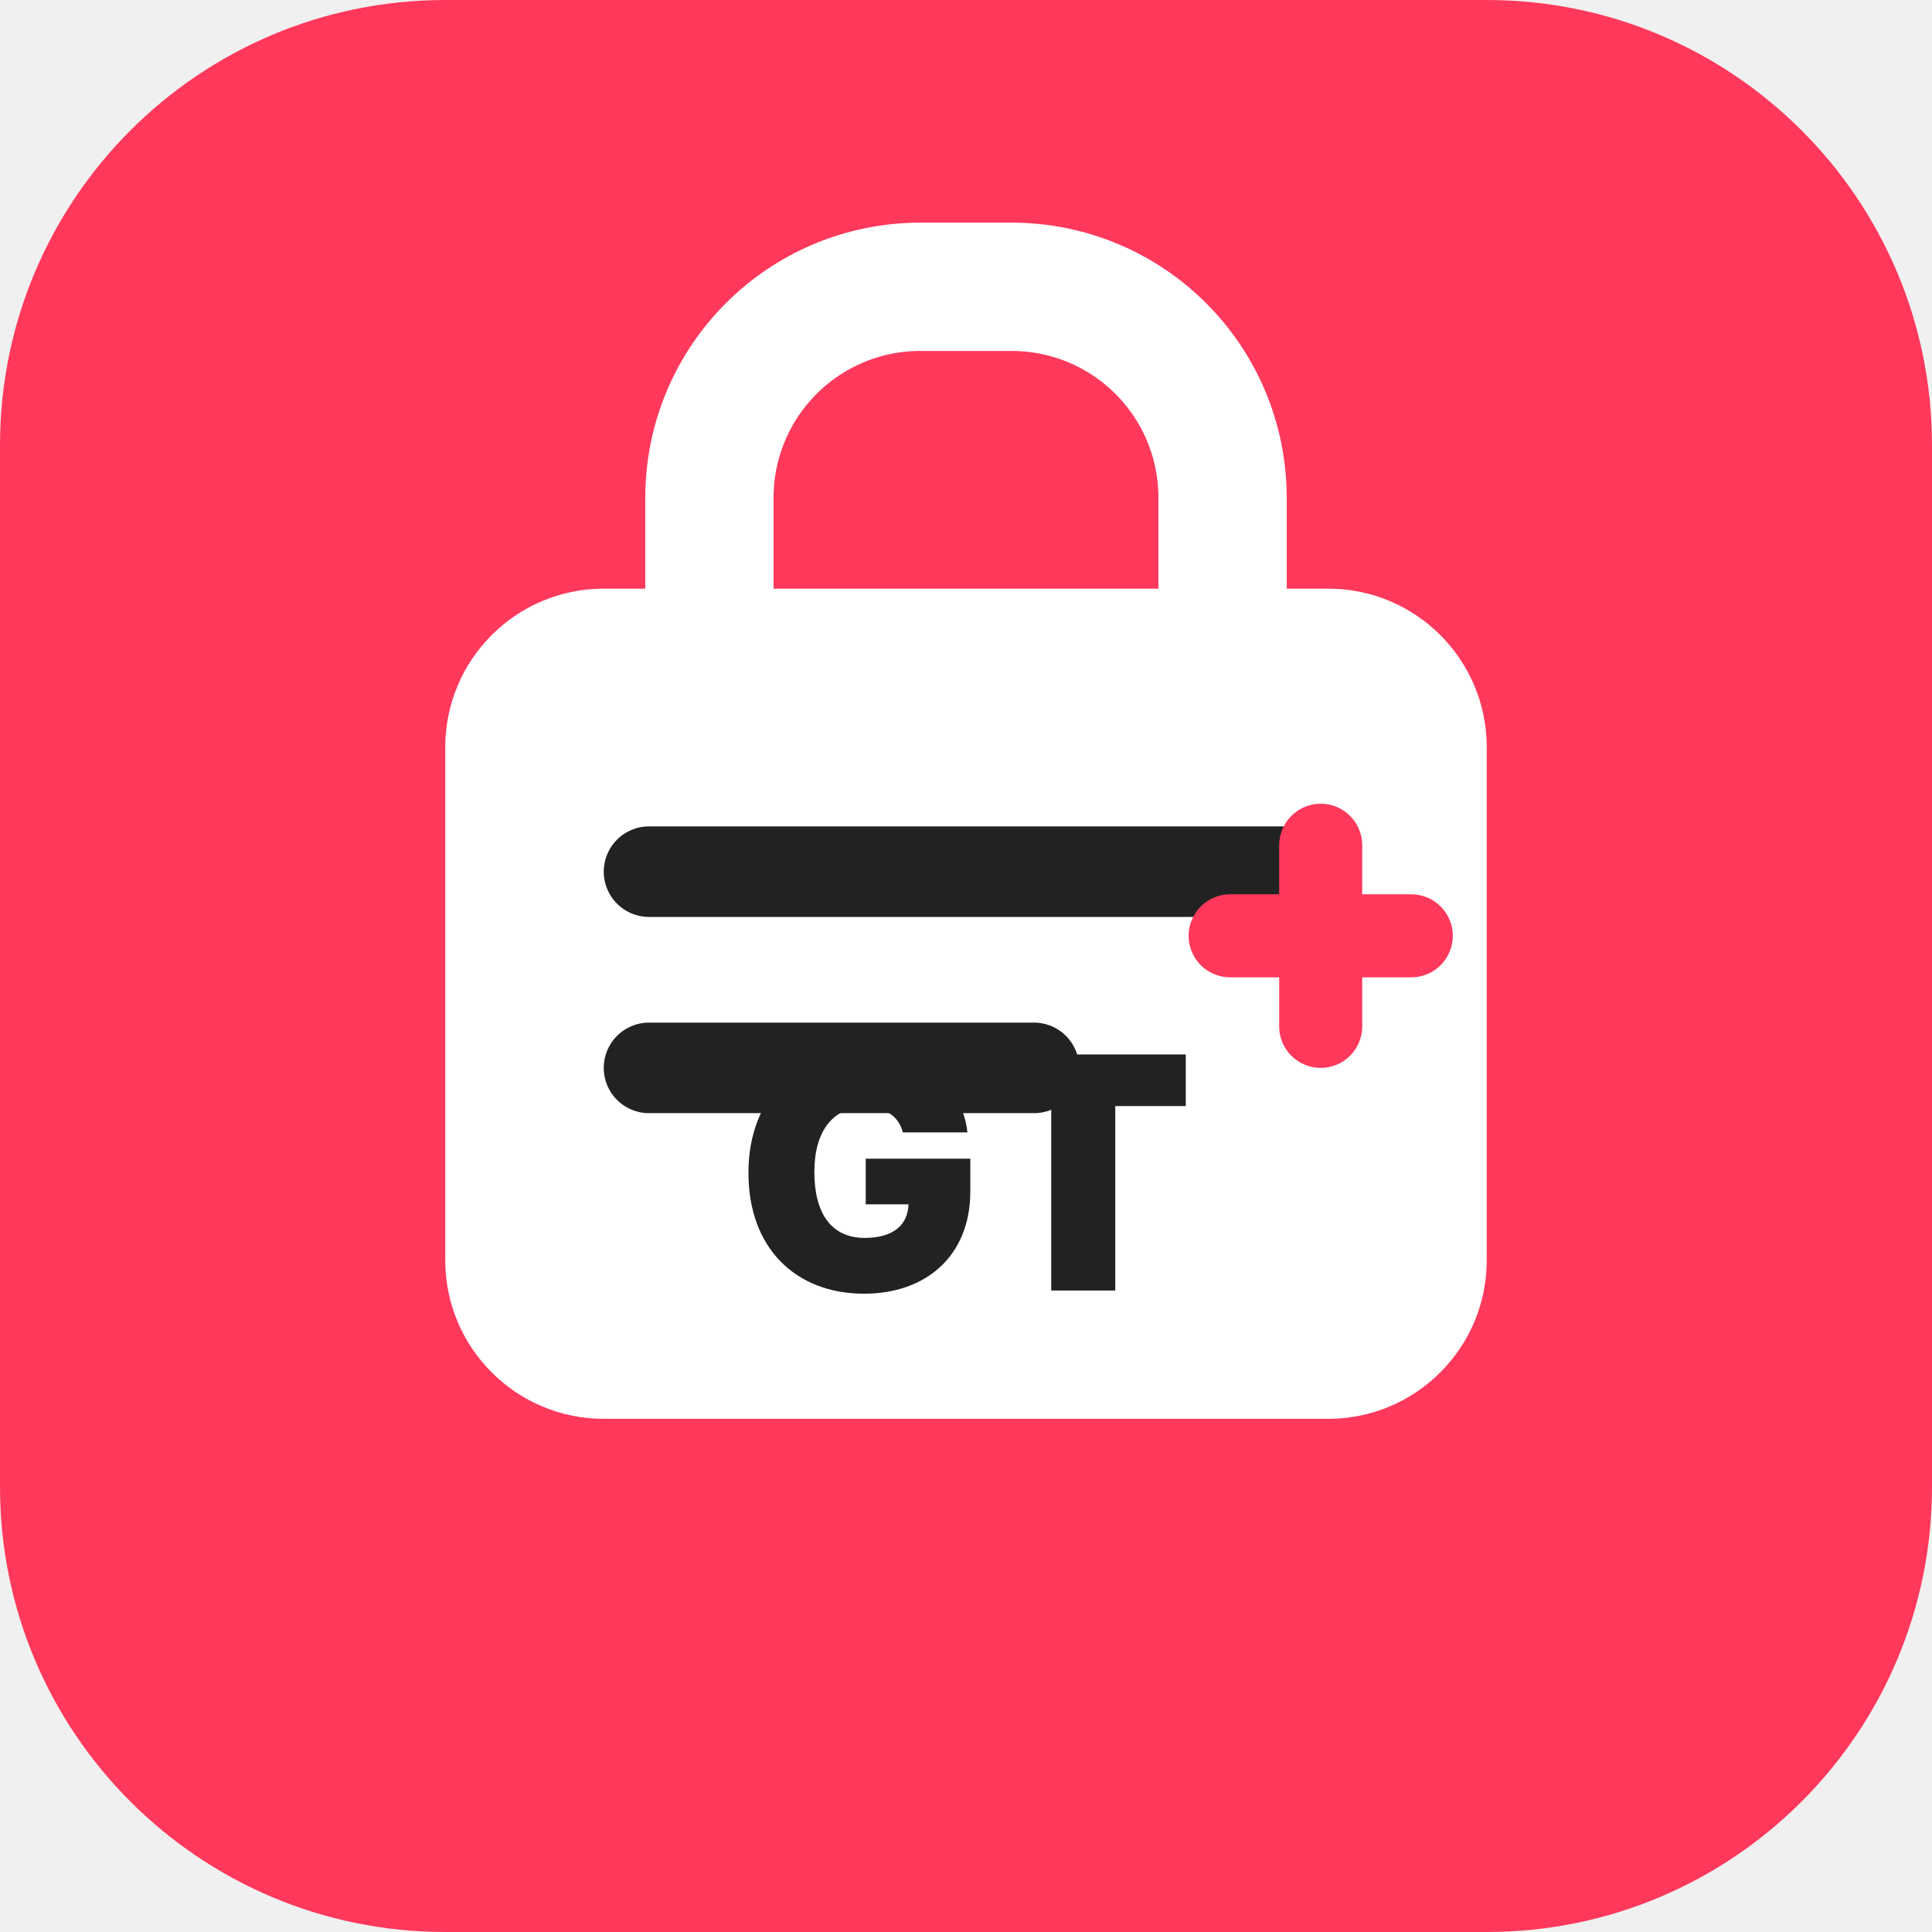
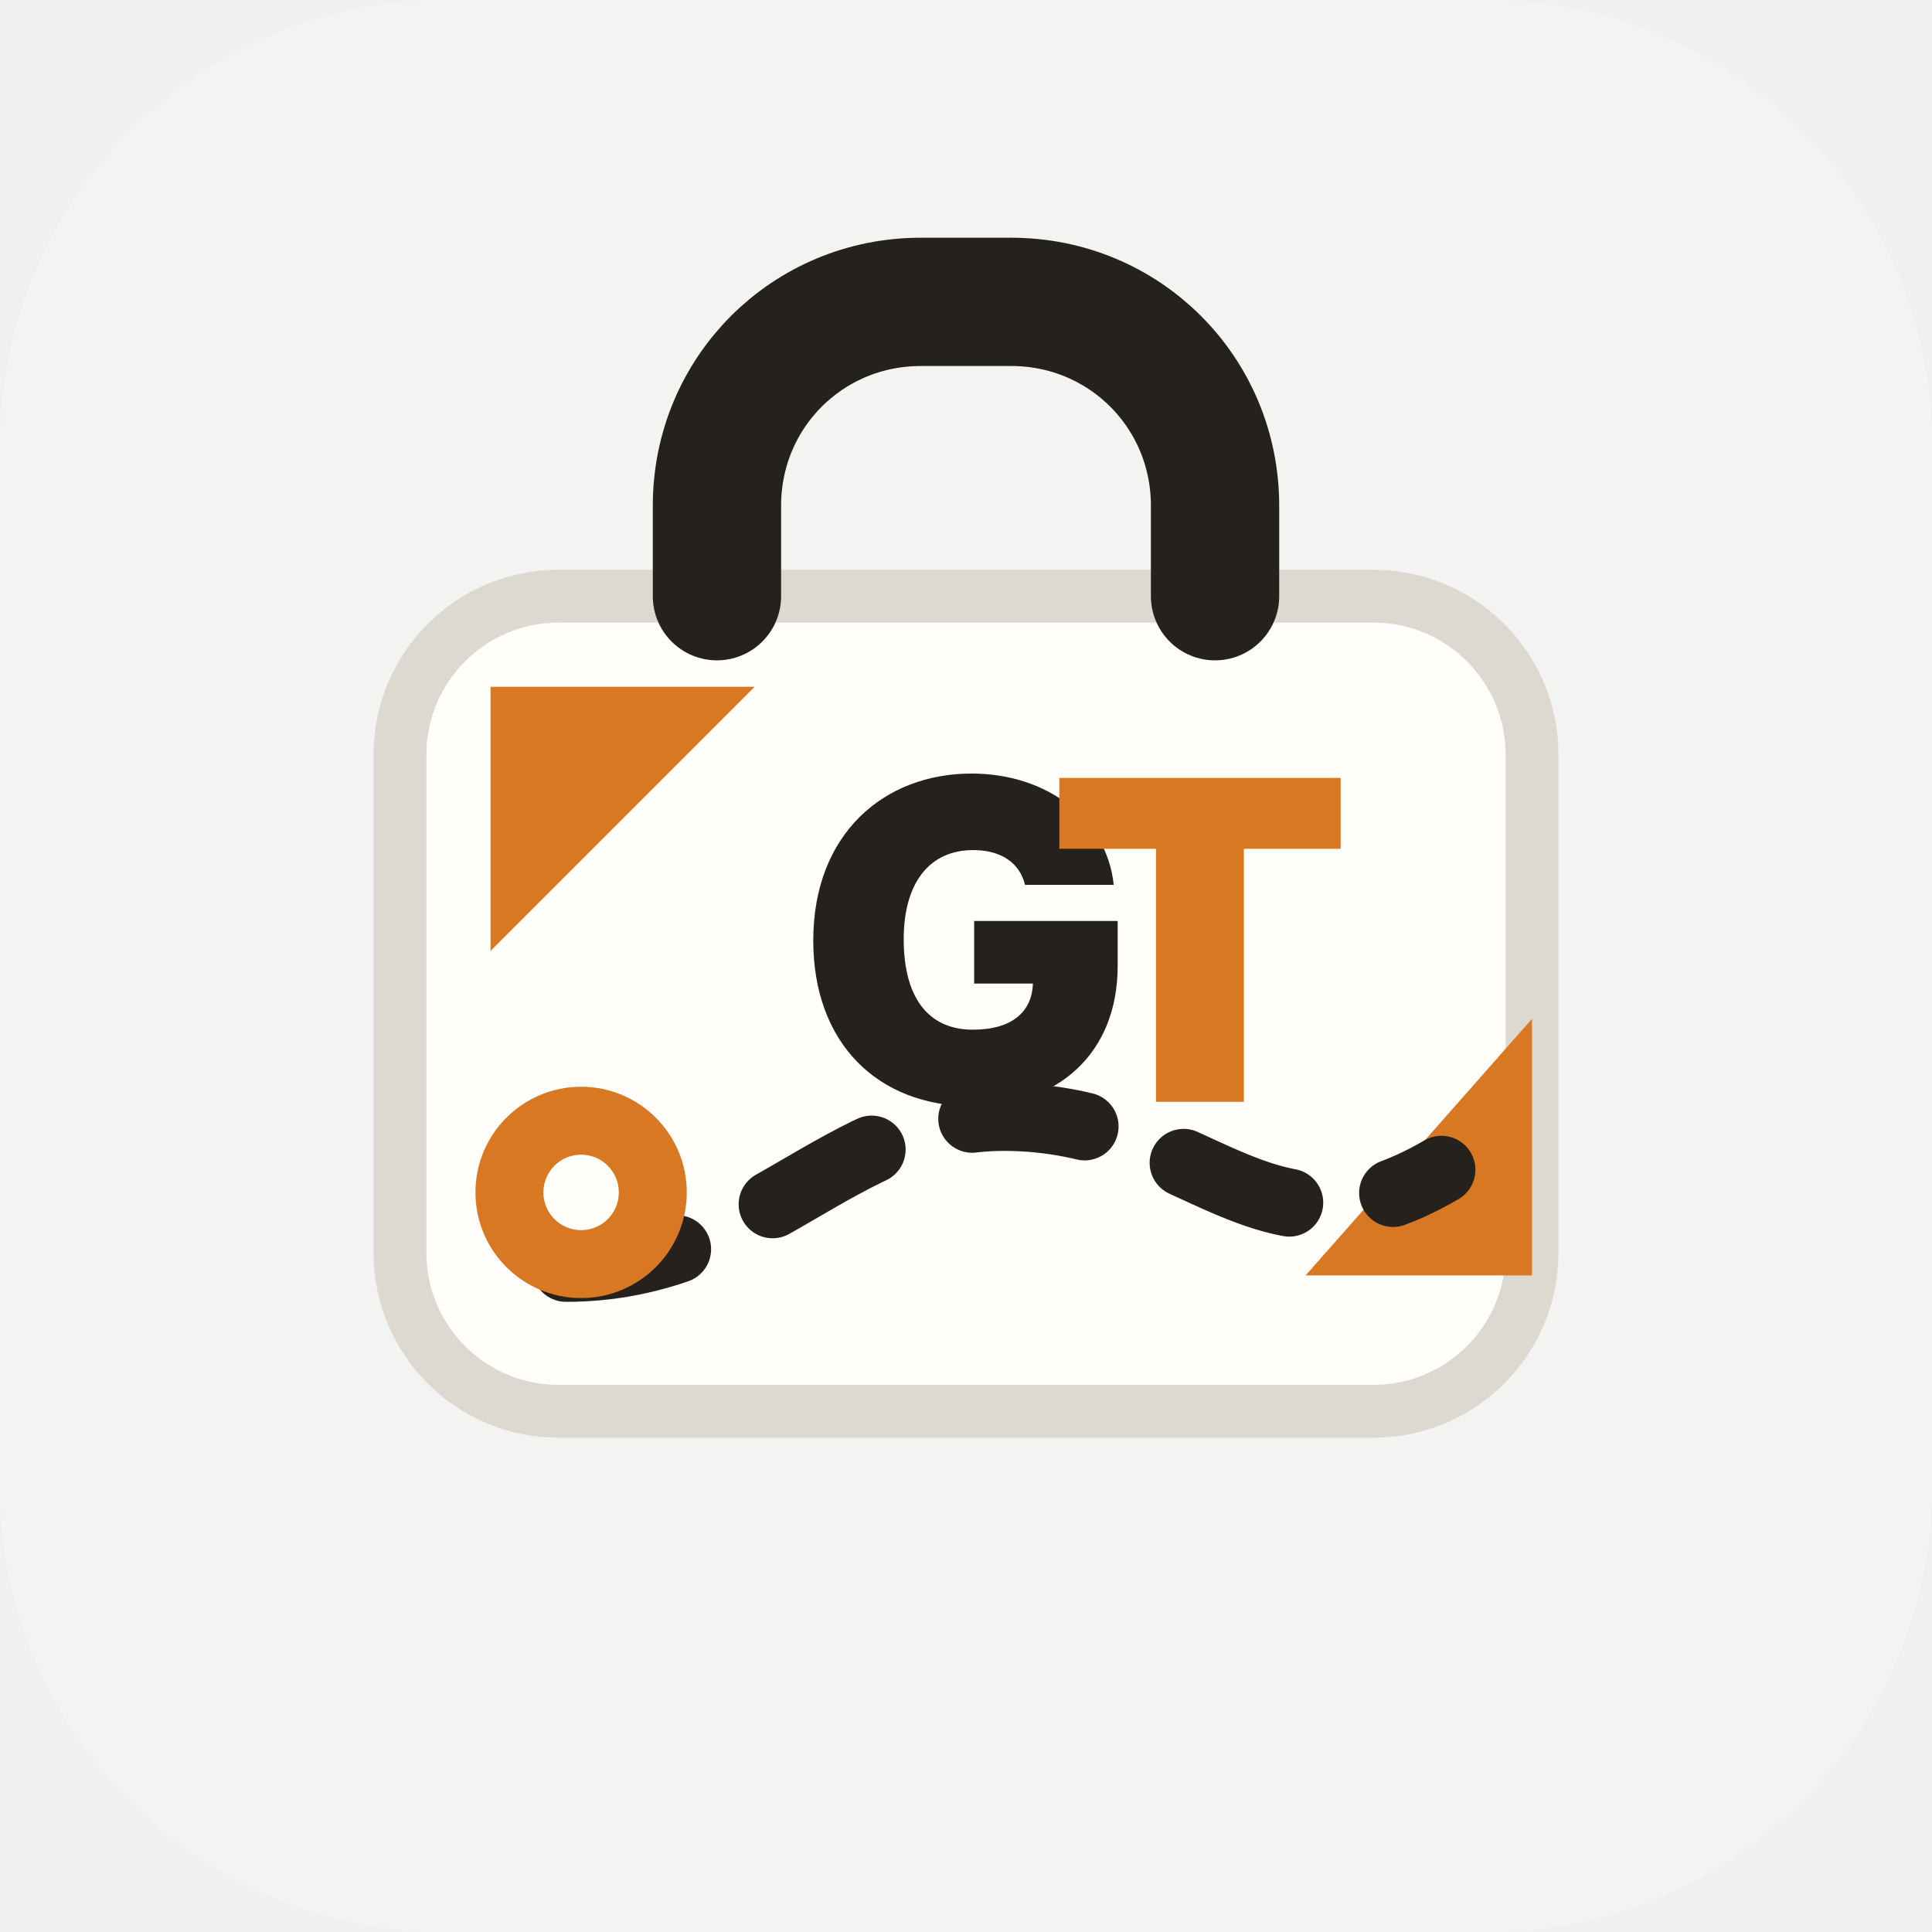
<svg xmlns="http://www.w3.org/2000/svg" viewBox="0 0 512 512" role="img" aria-labelledby="title">
-   <rect width="512" height="512" rx="118" fill="#ff385c" />
-   <rect x="118" y="156" width="276" height="220" rx="42" fill="#ffffff" />
-   <path d="M188 156v-24c0-31 25-56 56-56h24c31 0 56 25 56 56v24" fill="none" stroke="#ffffff" stroke-width="34" stroke-linecap="round" />
-   <path d="M172 231h168M172 283h102" stroke="#222222" stroke-width="24" stroke-linecap="round" />
-   <path d="M326 248h48M350 224v48" stroke="#ff385c" stroke-width="22" stroke-linecap="round" />
-   <text x="256" y="342" text-anchor="middle" font-family="-apple-system, BlinkMacSystemFont, 'Segoe UI', sans-serif" font-size="86" font-weight="850" fill="#222222">GT</text>
+   <rect width="512" height="512" rx="118" fill="#f3f3f1" />
+   <rect x="106" y="158" width="300" height="216" rx="42" fill="#fffefa" stroke="#ddd8d0" stroke-width="14" />
+   <path d="M190 158v-24c0-30 24-54 54-54h24c30 0 54 24 54 54v24" fill="none" stroke="#25211c" stroke-width="34" stroke-linecap="round" />
+   <path d="M130 182h70L130 252Z" fill="#d97823" />
+   <path d="M346 338h60v-68Z" fill="#d97823" />
+   <path d="M150 336c50 0 72-40 116-40 52 0 68 42 116 14" fill="none" stroke="#25211c" stroke-width="18" stroke-linecap="round" stroke-dasharray="30 28" />
+   <circle cx="154" cy="316" r="28" fill="#d97823" />
+   <circle cx="154" cy="316" r="10" fill="#fffefa" />
+   <text x="256" y="292" text-anchor="middle" font-family="-apple-system, BlinkMacSystemFont, 'Segoe UI', sans-serif" font-size="118" font-weight="900" fill="#25211c">G</text>
+   <text x="318" y="292" text-anchor="middle" font-family="-apple-system, BlinkMacSystemFont, 'Segoe UI', sans-serif" font-size="118" font-weight="900" fill="#d97823">T</text>
</svg>
